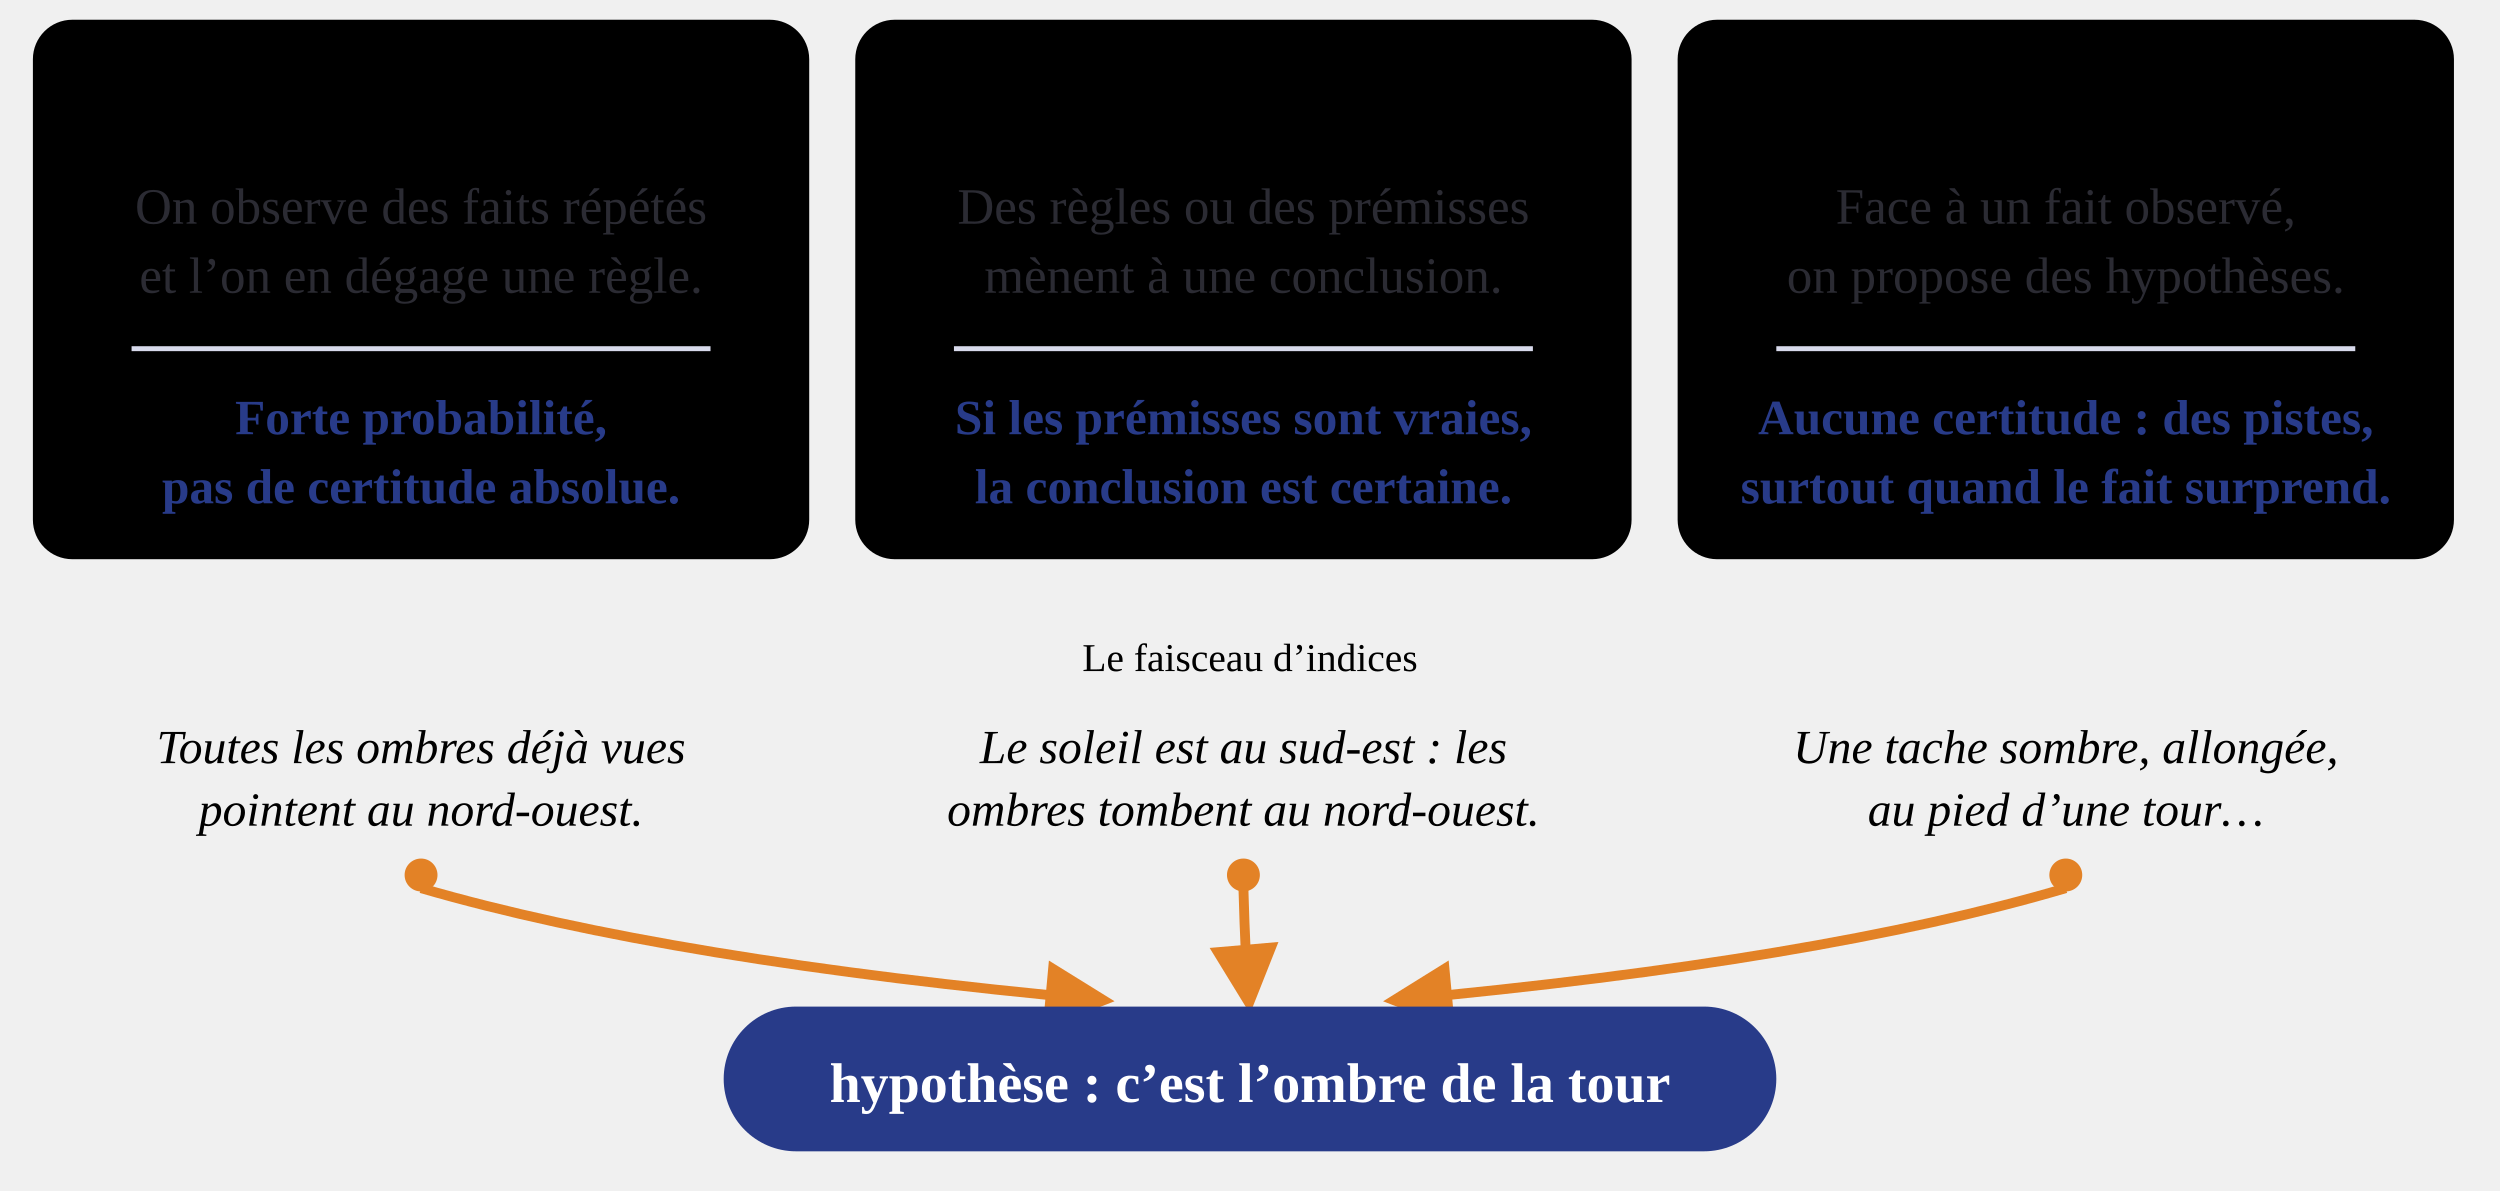
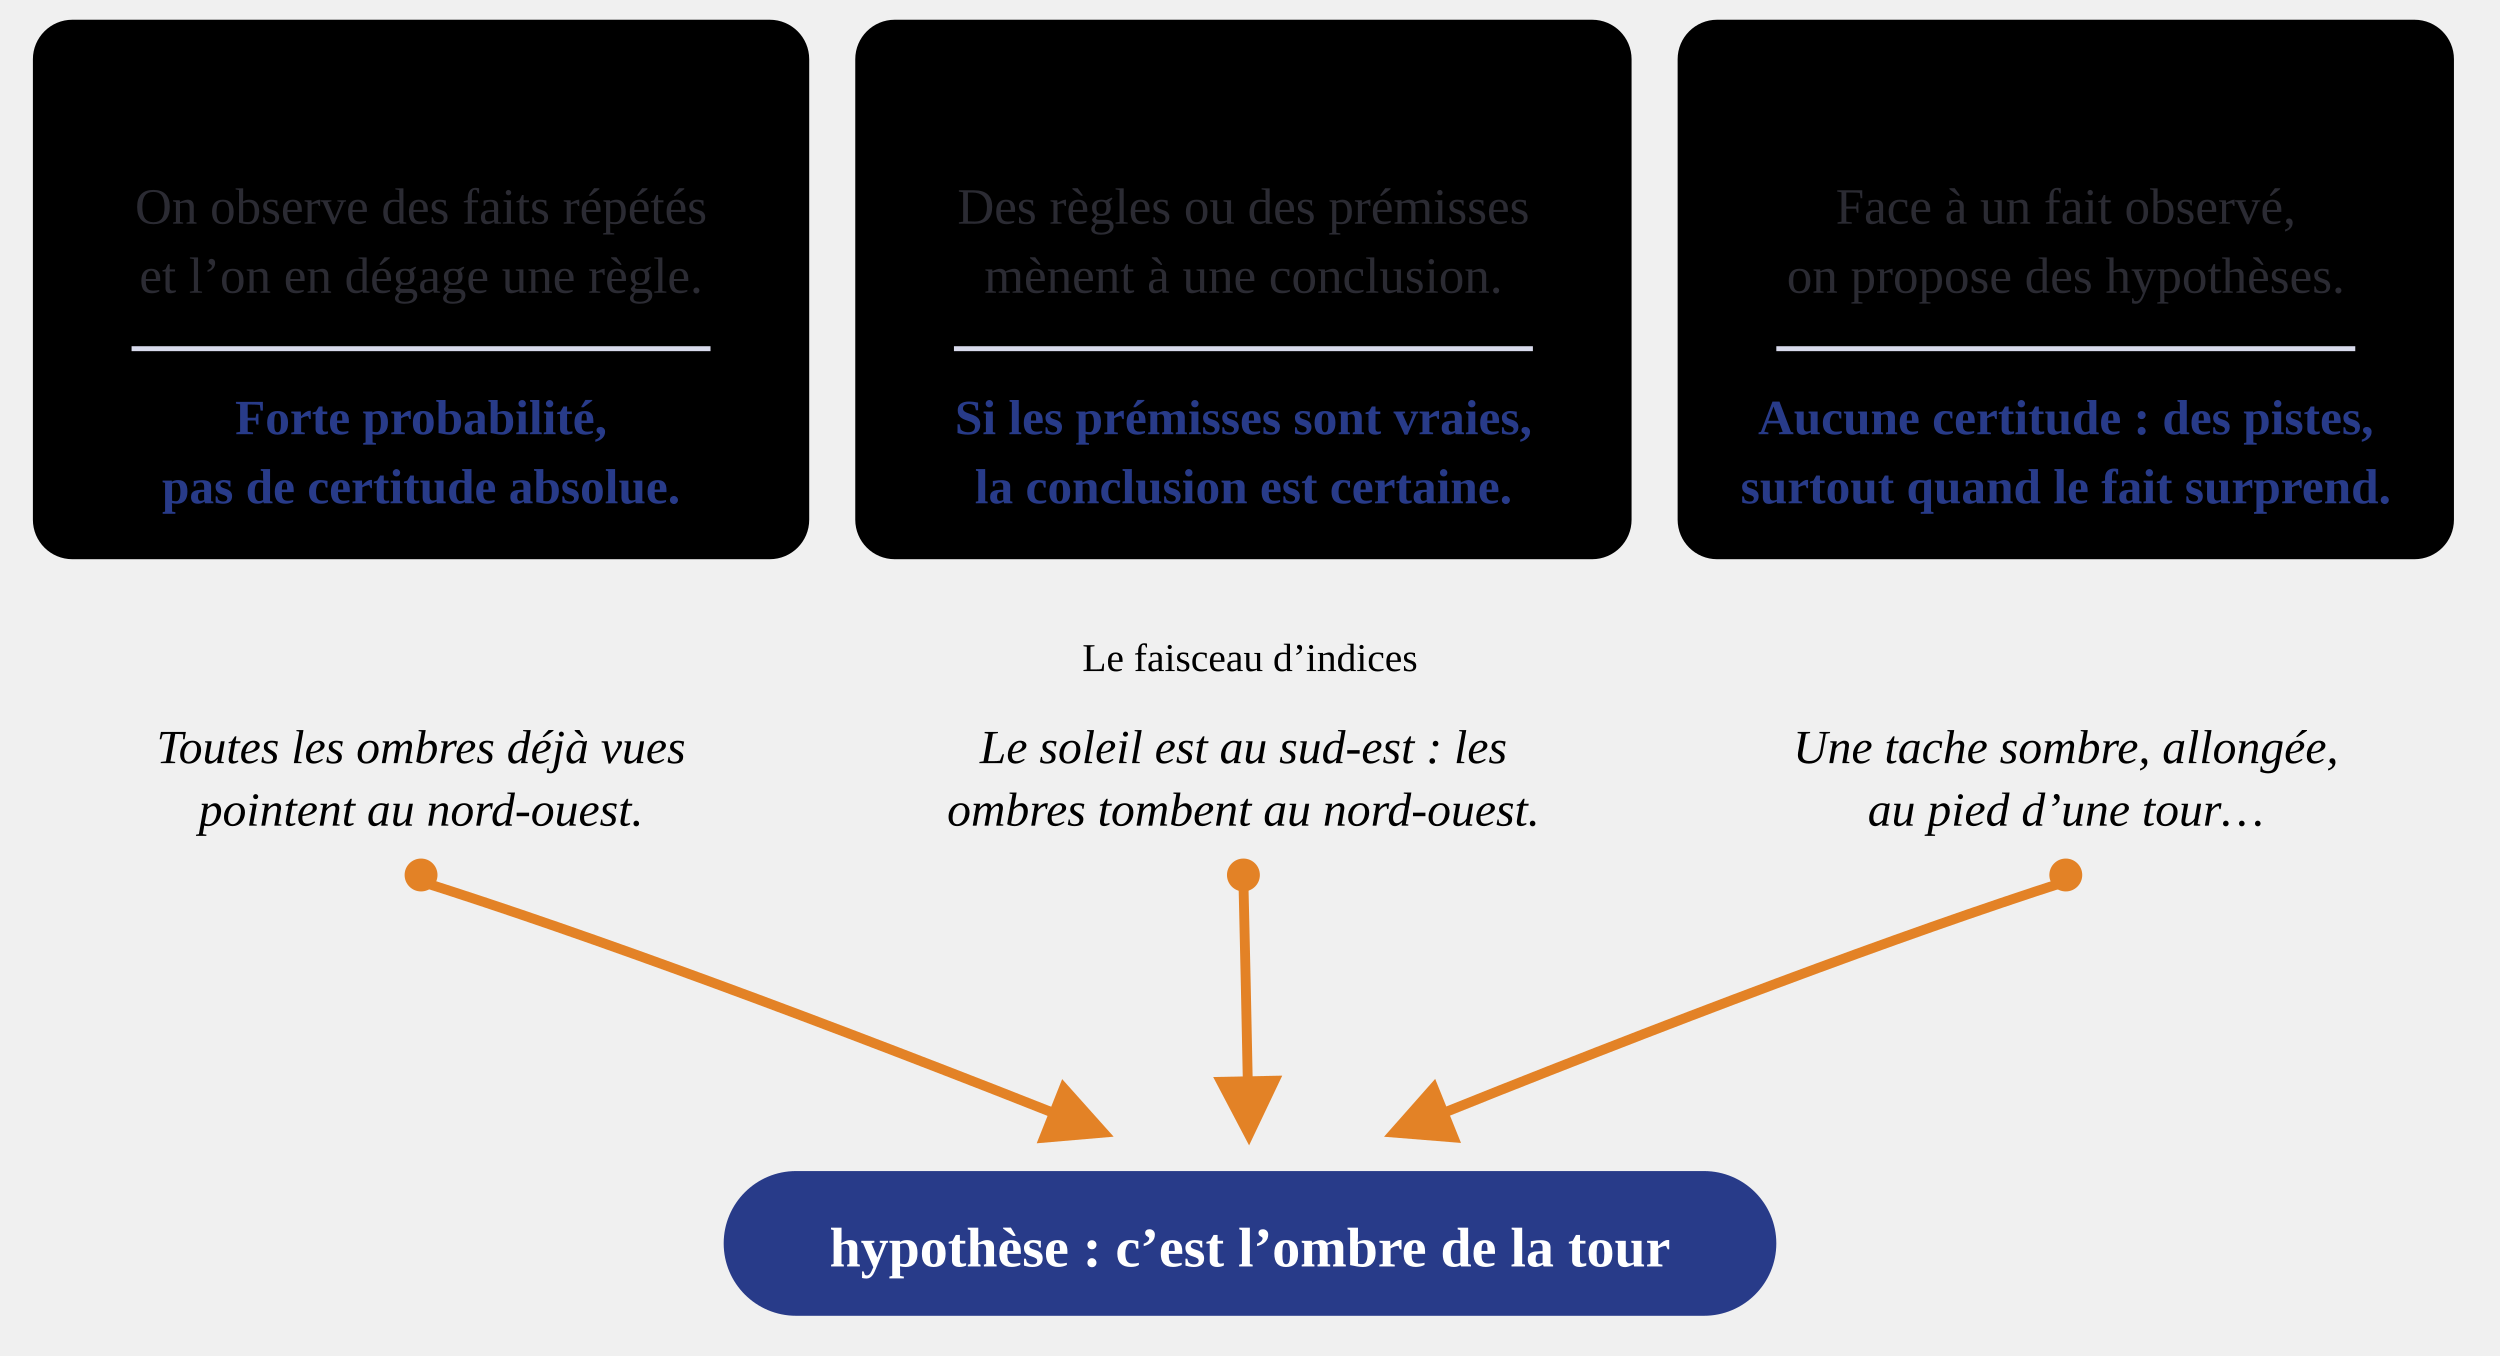
- <svg xmlns="http://www.w3.org/2000/svg" viewBox="0 0 760 362" role="img" aria-label="Induction, déduction, abduction">
+ <svg xmlns="http://www.w3.org/2000/svg" viewBox="0 0 760 412" role="img" aria-label="Induction, déduction, abduction">
  <defs>
    <marker id="fleche-raison" viewBox="0 0 10 10" refX="8" refY="5" markerWidth="7" markerHeight="7" orient="auto">
      <path d="M0 0 L10 5 L0 10 z" fill="#E38226" />
    </marker>
  </defs>
  <rect x="10" y="6" width="236" height="164" rx="12" class="s-fond" />
  <text class="s-titre" x="128" y="38" text-anchor="middle" style="font-size:22px">Induction</text>
  <text x="128" y="68" text-anchor="middle" style="font-size:15.5px;fill:#2B2B33">On observe des faits répétés</text>
  <text x="128" y="89" text-anchor="middle" style="font-size:15.5px;fill:#2B2B33">et l’on en dégage une règle.</text>
  <path d="M40 106 H216" stroke="#D8DAEC" stroke-width="1.5" />
  <text x="128" y="132" text-anchor="middle" style="font-size:15px;fill:#283B89;font-weight:700">Forte probabilité,</text>
  <text x="128" y="153" text-anchor="middle" style="font-size:15px;fill:#283B89;font-weight:700">pas de certitude absolue.</text>
  <rect x="260" y="6" width="236" height="164" rx="12" class="s-fond" />
  <text class="s-titre" x="378" y="38" text-anchor="middle" style="font-size:22px">Déduction</text>
  <text x="378" y="68" text-anchor="middle" style="font-size:15.5px;fill:#2B2B33">Des règles ou des prémisses</text>
  <text x="378" y="89" text-anchor="middle" style="font-size:15.5px;fill:#2B2B33">mènent à une conclusion.</text>
  <path d="M290 106 H466" stroke="#D8DAEC" stroke-width="1.5" />
  <text x="378" y="132" text-anchor="middle" style="font-size:15px;fill:#283B89;font-weight:700">Si les prémisses sont vraies,</text>
  <text x="378" y="153" text-anchor="middle" style="font-size:15px;fill:#283B89;font-weight:700">la conclusion est certaine.</text>
  <rect x="510" y="6" width="236" height="164" rx="12" class="s-fond" />
  <text class="s-titre" x="628" y="38" text-anchor="middle" style="font-size:22px">Abduction</text>
  <text x="628" y="68" text-anchor="middle" style="font-size:15.5px;fill:#2B2B33">Face à un fait observé,</text>
  <text x="628" y="89" text-anchor="middle" style="font-size:15.5px;fill:#2B2B33">on propose des hypothèses.</text>
  <path d="M540 106 H716" stroke="#D8DAEC" stroke-width="1.5" />
  <text x="628" y="132" text-anchor="middle" style="font-size:15px;fill:#283B89;font-weight:700">Aucune certitude : des pistes,</text>
  <text x="628" y="153" text-anchor="middle" style="font-size:15px;fill:#283B89;font-weight:700">surtout quand le fait surprend.</text>
  <text class="s-titre" x="380" y="204" text-anchor="middle">Le faisceau d’indices</text>
  <text class="s-petit" x="128" y="232" text-anchor="middle" style="font-size:14.5px;font-style:italic">Toutes les ombres déjà vues</text>
  <text class="s-petit" x="128" y="251" text-anchor="middle" style="font-size:14.5px;font-style:italic">pointent au nord-ouest.</text>
  <circle cx="128" cy="266" r="5" fill="#E38226" />
-   <path d="M128 270 Q 203.6 292 334.64 304" fill="none" stroke="#E38226" stroke-width="3" marker-end="url(#fleche-raison)" />
+   <path d="M128 268 Q 203.6 292 334.64 344" fill="none" stroke="#E38226" stroke-width="3" marker-end="url(#fleche-raison)" />
  <text class="s-petit" x="378" y="232" text-anchor="middle" style="font-size:14.5px;font-style:italic">Le soleil est au sud-est : les</text>
  <text class="s-petit" x="378" y="251" text-anchor="middle" style="font-size:14.5px;font-style:italic">ombres tombent au nord-ouest.</text>
  <circle cx="378" cy="266" r="5" fill="#E38226" />
-   <path d="M378 270 Q 378.6 292 379.64 304" fill="none" stroke="#E38226" stroke-width="3" marker-end="url(#fleche-raison)" />
+   <path d="M378 268 Q 378.6 292 379.64 344" fill="none" stroke="#E38226" stroke-width="3" marker-end="url(#fleche-raison)" />
  <text class="s-petit" x="628" y="232" text-anchor="middle" style="font-size:14.5px;font-style:italic">Une tache sombre, allongée,</text>
  <text class="s-petit" x="628" y="251" text-anchor="middle" style="font-size:14.5px;font-style:italic">au pied d’une tour…</text>
  <circle cx="628" cy="266" r="5" fill="#E38226" />
-   <path d="M628 270 Q 553.6 292 424.64 304" fill="none" stroke="#E38226" stroke-width="3" marker-end="url(#fleche-raison)" />
-   <rect x="220" y="306" width="320" height="44" rx="22" fill="#283B89" />
-   <text x="380" y="335" text-anchor="middle" style="font-size:17px;font-weight:700;fill:#FFFFFF">hypothèse : c’est l’ombre de la tour</text>
+   <path d="M628 268 Q 553.6 292 424.64 344" fill="none" stroke="#E38226" stroke-width="3" marker-end="url(#fleche-raison)" />
+   <rect x="220" y="356" width="320" height="44" rx="22" fill="#283B89" />
+   <text x="380" y="385" text-anchor="middle" style="font-size:17px;font-weight:700;fill:#FFFFFF">hypothèse : c’est l’ombre de la tour</text>
</svg>
